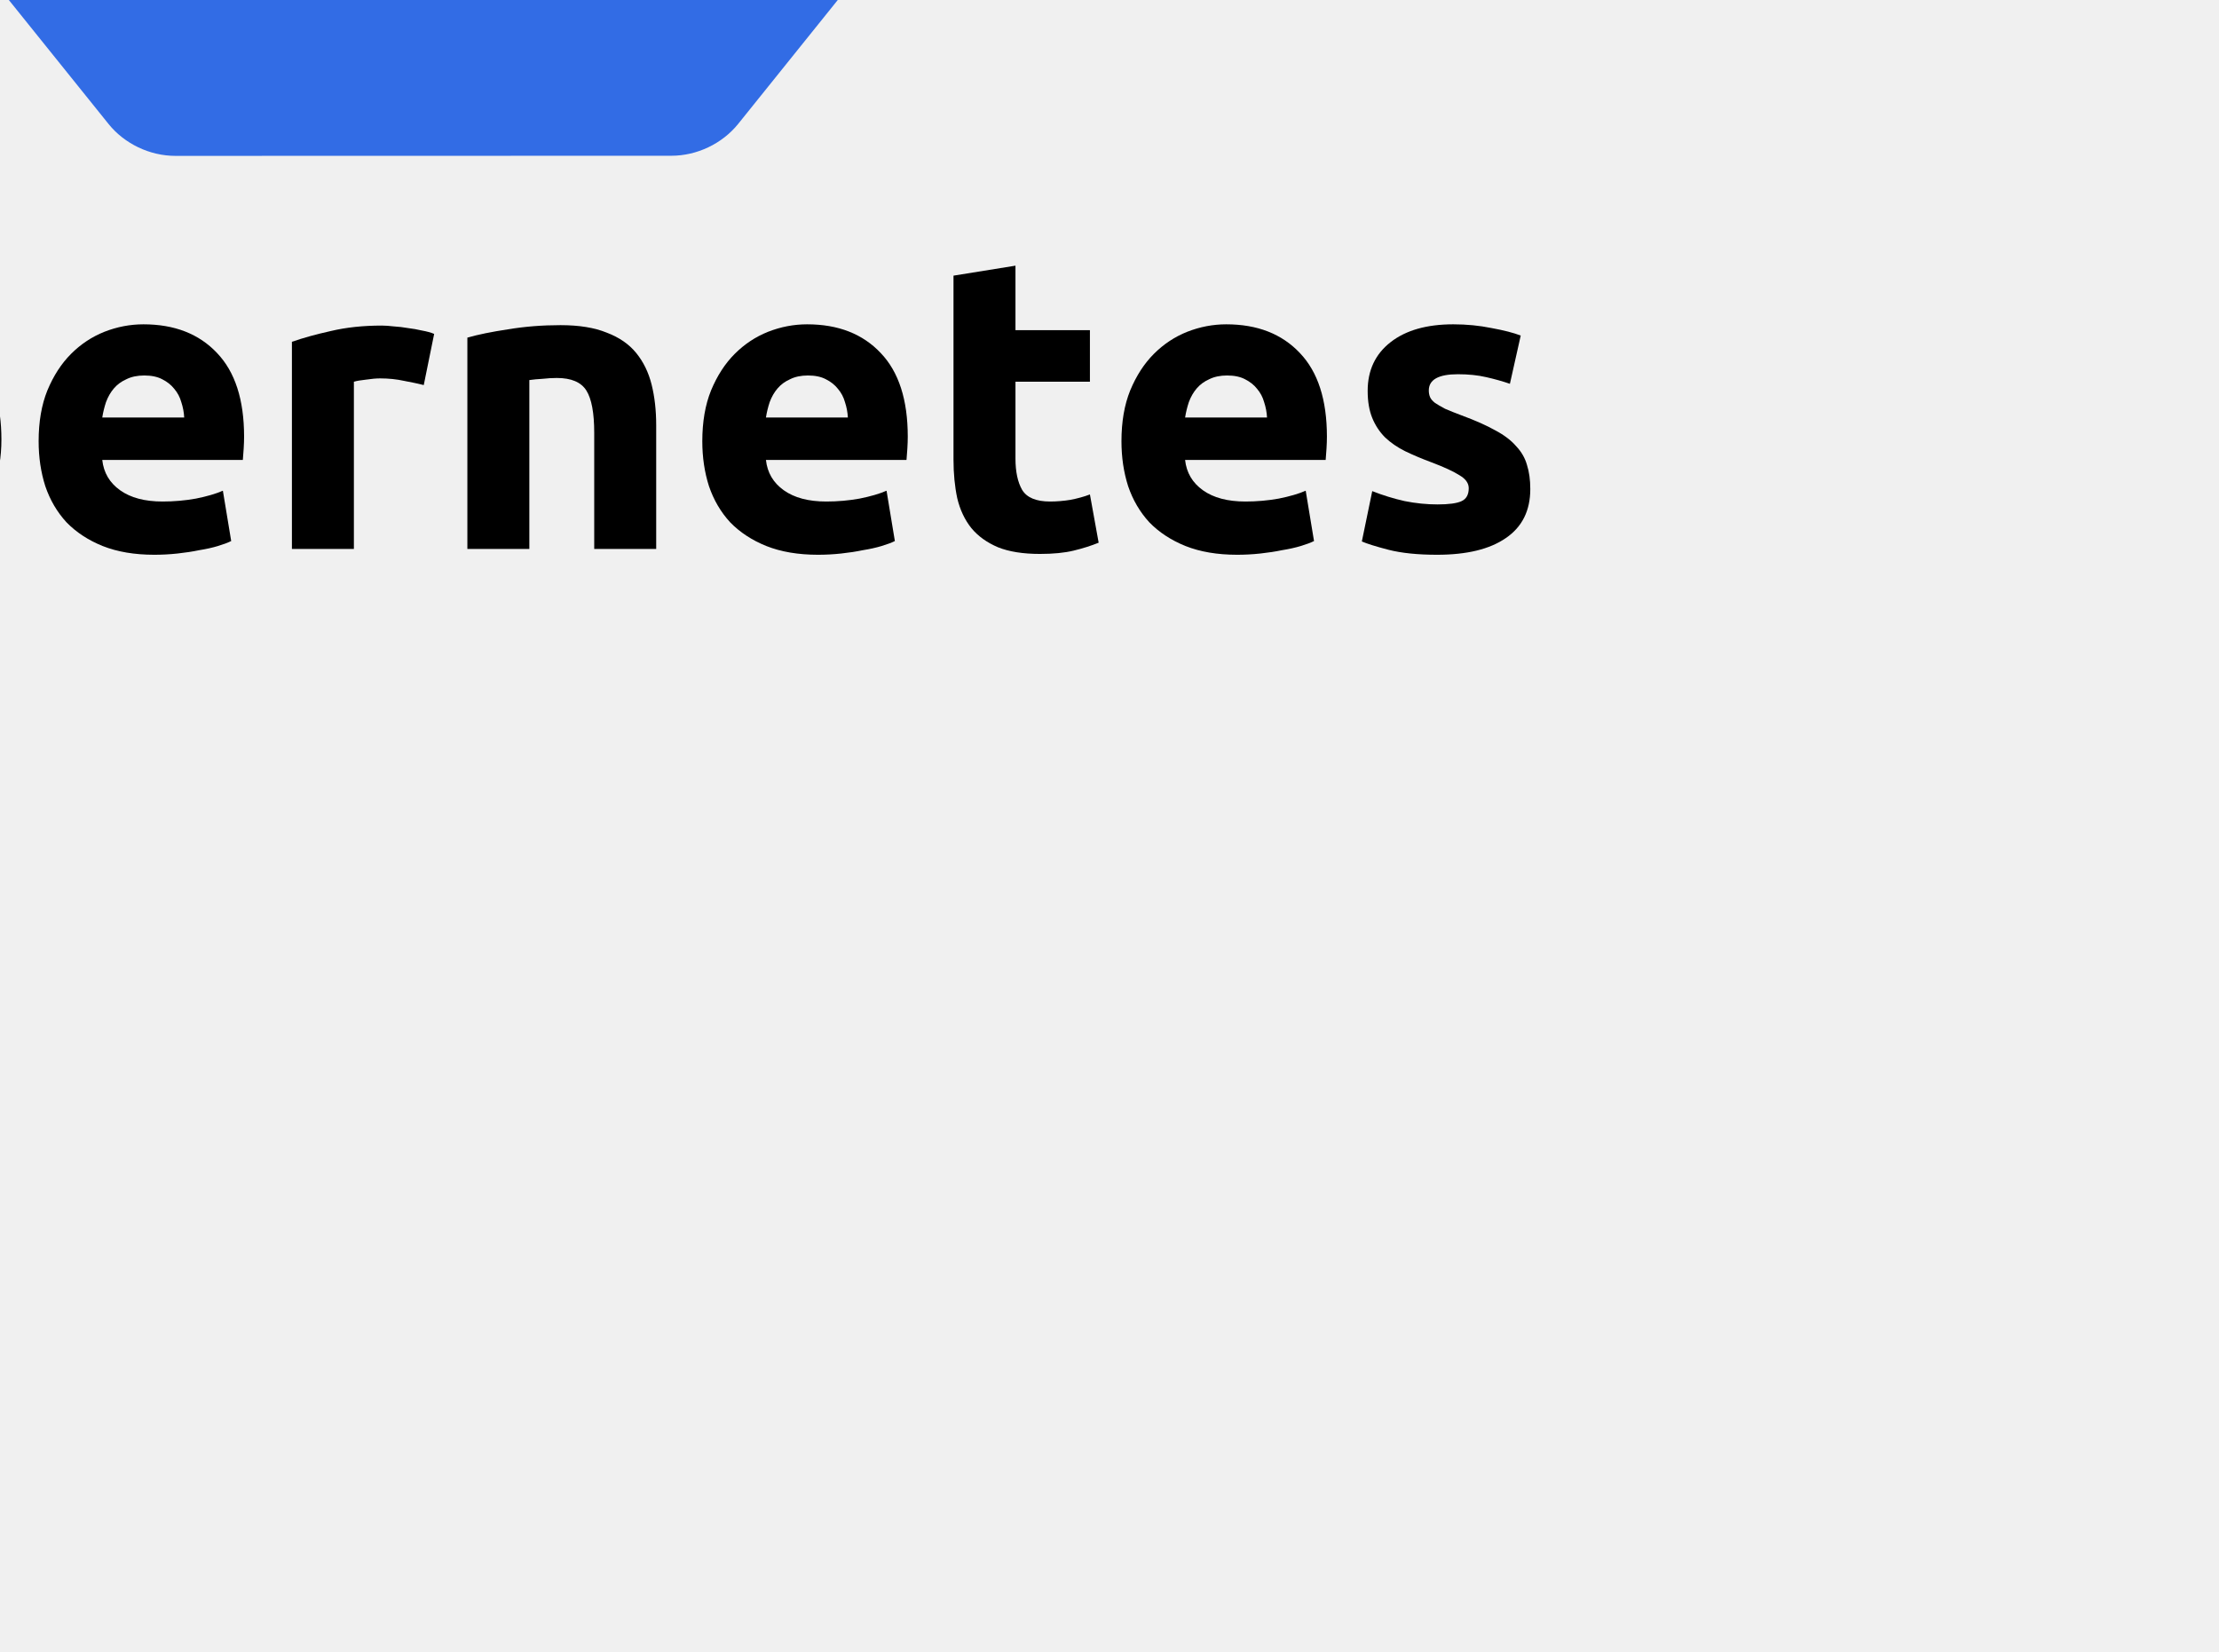
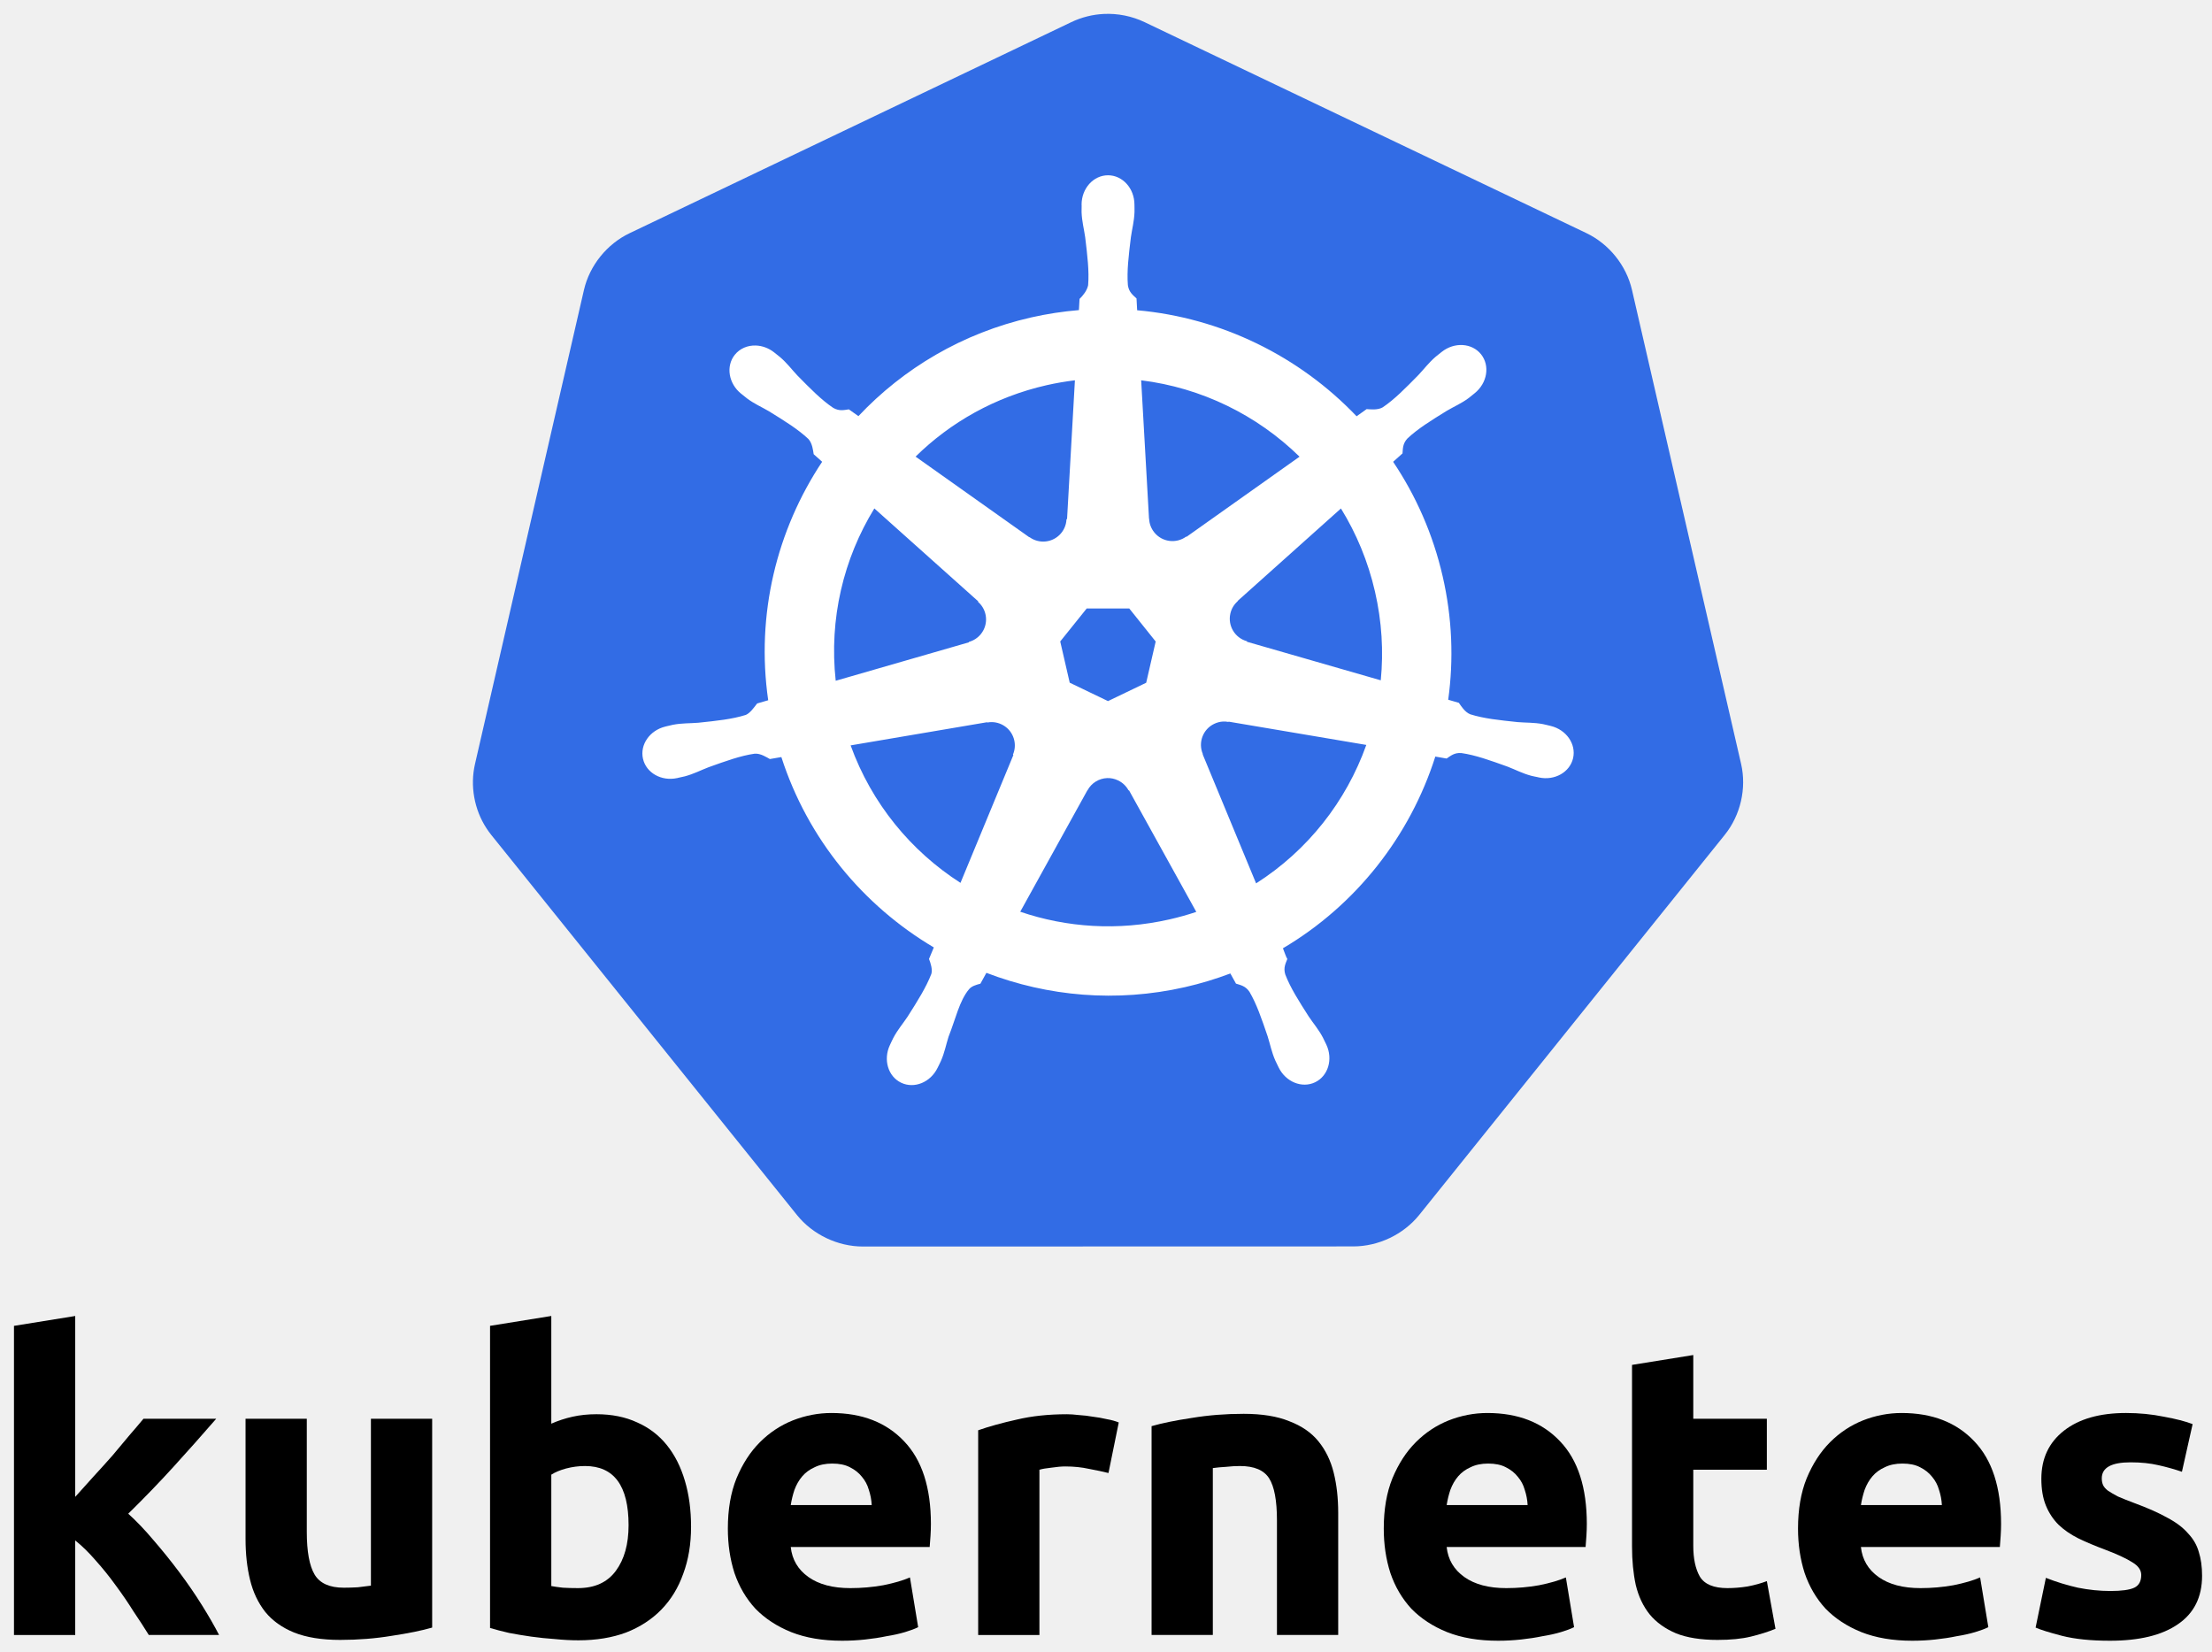
- <svg xmlns="http://www.w3.org/2000/svg" version="1.1" id="svg2" x="0px" y="0px" viewBox="1 2 442 329" enable-background="new -138 -218.175 445.817 332.825" xml:space="preserve">
+ <svg xmlns="http://www.w3.org/2000/svg" version="1.1" id="svg2" x="0px" y="0px" viewBox="-138 -218.175 445.817 332.825" enable-background="new -138 -218.175 445.817 332.825" xml:space="preserve">
  <g id="layer1" transform="translate(-6.105121,-305.3655)">
    <g id="text4373">
      <path id="path2985" d="M-116.734,388.859c1.215-1.325,2.458-2.706,3.728-4.142c1.325-1.436,2.596-2.844,3.811-4.225    c1.215-1.436,2.347-2.789,3.397-4.059c1.105-1.27,2.043-2.375,2.817-3.314h14.663c-2.927,3.369-5.799,6.6-8.616,9.693    c-2.762,3.038-5.799,6.186-9.113,9.444c1.657,1.491,3.369,3.286,5.136,5.385c1.767,2.044,3.479,4.17,5.136,6.379    c1.657,2.209,3.176,4.418,4.556,6.628c1.381,2.209,2.541,4.225,3.479,6.048h-14.166c-0.884-1.436-1.905-3.01-3.065-4.722    c-1.105-1.767-2.292-3.507-3.562-5.219c-1.27-1.767-2.623-3.452-4.059-5.053c-1.381-1.602-2.762-2.955-4.142-4.059v19.054h-12.344    v-62.299l12.344-1.988V388.859" />
      <path id="path2987" d="M-44.795,415.204c-2.099,0.608-4.805,1.16-8.119,1.657c-3.314,0.552-6.793,0.828-10.438,0.828    c-3.7,0-6.793-0.497-9.279-1.491c-2.43-0.994-4.363-2.375-5.799-4.142c-1.436-1.823-2.458-3.977-3.065-6.462    c-0.608-2.485-0.911-5.219-0.911-8.202v-24.273h12.344v22.782c0,3.977,0.525,6.849,1.574,8.616    c1.049,1.767,3.01,2.651,5.882,2.651c0.884,0,1.823-0.028,2.817-0.083c0.994-0.11,1.878-0.221,2.651-0.331v-33.635h12.344    L-44.795,415.204" />
      <path id="path2989" d="M-5.208,394.576c0-7.953-2.927-11.93-8.782-11.93c-1.27,0-2.541,0.166-3.811,0.497    c-1.215,0.331-2.209,0.746-2.982,1.243v22.451c0.608,0.11,1.381,0.221,2.32,0.331c0.939,0.055,1.961,0.083,3.065,0.083    c3.369,0,5.91-1.16,7.622-3.479C-6.064,401.452-5.208,398.387-5.208,394.576 M7.384,394.907c0,3.48-0.525,6.628-1.574,9.444    c-0.994,2.817-2.458,5.219-4.391,7.207c-1.933,1.988-4.308,3.535-7.125,4.639c-2.817,1.049-6.02,1.574-9.61,1.574    c-1.491,0-3.065-0.083-4.722-0.249c-1.602-0.11-3.203-0.276-4.805-0.497c-1.546-0.221-3.038-0.469-4.474-0.746    c-1.436-0.331-2.706-0.663-3.811-0.994v-60.891l12.344-1.988v21.705c1.381-0.607,2.817-1.077,4.308-1.408    c1.491-0.331,3.093-0.497,4.805-0.497c3.093,0,5.827,0.552,8.202,1.657c2.375,1.049,4.363,2.568,5.965,4.556    c1.602,1.988,2.817,4.391,3.645,7.207C6.97,388.39,7.384,391.483,7.384,394.907" />
      <path id="path2991" d="M14.8,395.239c0-3.866,0.58-7.235,1.74-10.107c1.215-2.927,2.789-5.357,4.722-7.29    c1.933-1.933,4.142-3.397,6.628-4.391c2.541-0.994,5.136-1.491,7.787-1.491c6.186,0,11.074,1.905,14.663,5.716    c3.59,3.756,5.385,9.306,5.385,16.652c0,0.718-0.028,1.519-0.083,2.402c-0.055,0.828-0.111,1.574-0.166,2.237H27.475    c0.276,2.541,1.464,4.556,3.562,6.048c2.099,1.491,4.915,2.237,8.45,2.237c2.264,0,4.474-0.193,6.628-0.58    c2.209-0.442,4.004-0.966,5.385-1.574l1.657,10.024c-0.663,0.331-1.546,0.663-2.651,0.994c-1.105,0.331-2.347,0.608-3.728,0.828    c-1.326,0.276-2.762,0.497-4.308,0.663c-1.546,0.166-3.093,0.249-4.639,0.249c-3.921,0-7.346-0.58-10.273-1.74    c-2.872-1.16-5.274-2.734-7.207-4.722c-1.878-2.043-3.286-4.446-4.225-7.207C15.242,401.424,14.8,398.442,14.8,395.239     M43.796,390.516c-0.055-1.049-0.249-2.071-0.58-3.065c-0.276-0.994-0.746-1.878-1.408-2.651    c-0.608-0.773-1.408-1.408-2.403-1.905c-0.939-0.497-2.126-0.746-3.562-0.746c-1.381,0-2.568,0.249-3.562,0.746    c-0.994,0.442-1.823,1.049-2.485,1.823c-0.663,0.773-1.187,1.685-1.574,2.734c-0.331,0.994-0.58,2.016-0.746,3.065L43.796,390.516    " />
      <path id="path2993" d="M91.513,384.055c-1.105-0.276-2.403-0.552-3.894-0.828c-1.491-0.331-3.093-0.497-4.805-0.497    c-0.773,0-1.712,0.083-2.817,0.249c-1.049,0.111-1.85,0.249-2.402,0.414v33.304H65.251v-41.257    c2.209-0.773,4.805-1.491,7.787-2.154c3.038-0.718,6.407-1.077,10.107-1.077c0.663,0,1.464,0.055,2.403,0.166    c0.939,0.055,1.878,0.166,2.817,0.331c0.939,0.111,1.878,0.276,2.817,0.497c0.939,0.166,1.74,0.387,2.403,0.663L91.513,384.055" />
      <path id="path2995" d="M100.201,374.61c2.099-0.607,4.805-1.16,8.119-1.657c3.314-0.552,6.793-0.828,10.438-0.828    c3.7,0,6.766,0.497,9.196,1.491c2.485,0.939,4.446,2.292,5.882,4.059c1.436,1.767,2.458,3.866,3.065,6.296    c0.607,2.43,0.911,5.136,0.911,8.119v24.605h-12.344v-23.114c0-3.977-0.525-6.793-1.574-8.45c-1.049-1.657-3.01-2.485-5.882-2.485    c-0.884,0-1.823,0.055-2.817,0.166c-0.994,0.055-1.878,0.138-2.651,0.249v33.635h-12.344V374.61" />
      <path id="path2997" d="M146.996,395.239c0-3.866,0.58-7.235,1.74-10.107c1.215-2.927,2.789-5.357,4.722-7.29    c1.933-1.933,4.142-3.397,6.628-4.391c2.541-0.994,5.136-1.491,7.787-1.491c6.186,0,11.074,1.905,14.663,5.716    c3.59,3.756,5.385,9.306,5.385,16.652c0,0.718-0.028,1.519-0.083,2.402c-0.055,0.828-0.11,1.574-0.166,2.237h-28.001    c0.276,2.541,1.464,4.556,3.562,6.048c2.099,1.491,4.915,2.237,8.45,2.237c2.264,0,4.474-0.193,6.628-0.58    c2.209-0.442,4.004-0.966,5.385-1.574l1.657,10.024c-0.663,0.331-1.546,0.663-2.651,0.994c-1.105,0.331-2.347,0.608-3.728,0.828    c-1.326,0.276-2.762,0.497-4.308,0.663c-1.546,0.166-3.093,0.249-4.639,0.249c-3.921,0-7.346-0.58-10.273-1.74    c-2.872-1.16-5.274-2.734-7.207-4.722c-1.878-2.043-3.286-4.446-4.225-7.207C147.437,401.424,146.996,398.442,146.996,395.239     M175.991,390.516c-0.055-1.049-0.249-2.071-0.58-3.065c-0.276-0.994-0.746-1.878-1.408-2.651    c-0.608-0.773-1.408-1.408-2.402-1.905c-0.939-0.497-2.126-0.746-3.562-0.746c-1.381,0-2.568,0.249-3.562,0.746    c-0.994,0.442-1.823,1.049-2.485,1.823c-0.663,0.773-1.187,1.685-1.574,2.734c-0.331,0.994-0.58,2.016-0.746,3.065    L175.991,390.516" />
      <path id="path2999" d="M197.032,362.266l12.344-1.988v12.841h14.829v10.273h-14.829v15.326c0,2.596,0.442,4.667,1.325,6.213    c0.939,1.546,2.789,2.32,5.551,2.32c1.326,0,2.679-0.11,4.059-0.331c1.436-0.276,2.734-0.635,3.894-1.077l1.74,9.61    c-1.491,0.608-3.148,1.132-4.971,1.574c-1.823,0.442-4.059,0.663-6.71,0.663c-3.369,0-6.158-0.442-8.367-1.326    c-2.209-0.939-3.977-2.209-5.302-3.811c-1.326-1.657-2.264-3.645-2.817-5.965c-0.497-2.32-0.746-4.888-0.746-7.705    L197.032,362.266" />
      <path id="path3001" d="M230.487,395.239c0-3.866,0.58-7.235,1.74-10.107c1.215-2.927,2.789-5.357,4.722-7.29    c1.933-1.933,4.142-3.397,6.628-4.391c2.541-0.994,5.136-1.491,7.787-1.491c6.186,0,11.074,1.905,14.663,5.716    c3.59,3.756,5.385,9.306,5.385,16.652c0,0.718-0.028,1.519-0.083,2.402c-0.055,0.828-0.11,1.574-0.166,2.237h-28.001    c0.276,2.541,1.464,4.556,3.562,6.048c2.099,1.491,4.915,2.237,8.45,2.237c2.264,0,4.474-0.193,6.628-0.58    c2.209-0.442,4.004-0.966,5.385-1.574l1.657,10.024c-0.663,0.331-1.546,0.663-2.651,0.994c-1.105,0.331-2.347,0.608-3.728,0.828    c-1.326,0.276-2.762,0.497-4.308,0.663c-1.546,0.166-3.093,0.249-4.639,0.249c-3.921,0-7.346-0.58-10.273-1.74    c-2.872-1.16-5.274-2.734-7.207-4.722c-1.878-2.043-3.286-4.446-4.225-7.207C230.929,401.424,230.487,398.442,230.487,395.239     M259.483,390.516c-0.055-1.049-0.249-2.071-0.58-3.065c-0.276-0.994-0.746-1.878-1.408-2.651    c-0.608-0.773-1.408-1.408-2.402-1.905c-0.939-0.497-2.126-0.746-3.562-0.746c-1.381,0-2.568,0.249-3.562,0.746    c-0.994,0.442-1.823,1.049-2.485,1.823c-0.663,0.773-1.187,1.685-1.574,2.734c-0.331,0.994-0.58,2.016-0.746,3.065    L259.483,390.516" />
      <path id="path3003" d="M293.448,407.831c2.264,0,3.866-0.221,4.805-0.663c0.939-0.442,1.408-1.298,1.408-2.568    c0-0.994-0.608-1.85-1.823-2.568c-1.215-0.773-3.065-1.629-5.551-2.568c-1.933-0.718-3.7-1.464-5.302-2.237    c-1.546-0.773-2.872-1.684-3.977-2.734c-1.105-1.105-1.961-2.402-2.568-3.894c-0.608-1.491-0.911-3.286-0.911-5.385    c0-4.087,1.519-7.318,4.556-9.693c3.038-2.375,7.207-3.562,12.51-3.562c2.651,0,5.192,0.249,7.622,0.746    c2.43,0.442,4.363,0.939,5.799,1.491l-2.154,9.61c-1.436-0.497-3.01-0.939-4.722-1.326c-1.657-0.387-3.535-0.58-5.633-0.58    c-3.866,0-5.799,1.077-5.799,3.231c0,0.497,0.083,0.939,0.249,1.326c0.166,0.387,0.497,0.773,0.994,1.16    c0.497,0.331,1.16,0.718,1.988,1.16c0.884,0.387,1.988,0.828,3.314,1.326c2.706,0.994,4.943,1.988,6.71,2.982    c1.767,0.939,3.148,1.988,4.142,3.148c1.049,1.105,1.767,2.347,2.154,3.728c0.442,1.381,0.663,2.982,0.663,4.805    c0,4.308-1.629,7.566-4.888,9.776c-3.203,2.209-7.76,3.314-13.669,3.314c-3.866,0-7.097-0.331-9.693-0.994    c-2.541-0.663-4.308-1.215-5.302-1.657l2.071-10.024c2.099,0.828,4.253,1.491,6.462,1.988    C289.112,407.61,291.294,407.831,293.448,407.831" />
    </g>
  </g>
  <g>
-     <polygon fill="#FFFFFF" points="85.304,-204.478 179.277,-159.606 202.497,-58.756 137.477,22.126 33.179,22.136 -31.858,-58.732 &#10;&#09;&#09;-8.661,-159.585 &#09;" />
-     <polygon fill="none" points="85.304,-204.478 179.277,-159.606 202.497,-58.756 137.477,22.125 33.179,22.136 -31.858,-58.732 &#10;&#09;&#09;-8.661,-159.585 &#09;" />
+     <polygon fill="#FFFFFF" points="85.304,-204.478 179.277,-159.606 202.497,-58.756 137.477,22.126 33.179,22.136 -31.858,-58.732    -8.661,-159.585  " />
+     <polygon fill="none" points="85.304,-204.478 179.277,-159.606 202.497,-58.756 137.477,22.125 33.179,22.136 -31.858,-58.732    -8.661,-159.585  " />
    <path fill="#326CE5" d="M84.433-215.362c-2.257,0.112-4.49,0.678-6.524,1.651l-89.009,42.529c-4.589,2.191-8.077,6.528-9.21,11.451   l-21.958,95.533c-1.012,4.388-0.158,9.168,2.31,12.944c0.301,0.462,0.622,0.911,0.968,1.343l61.61,76.603   c3.175,3.947,8.214,6.354,13.306,6.352l98.801-0.023c5.089,0.004,10.128-2.398,13.307-6.341l61.586-76.613   c3.178-3.949,4.424-9.359,3.29-14.287l-21.994-95.532c-1.133-4.925-4.621-9.261-9.208-11.453l-89.021-42.506   C90.13-214.933,87.264-215.506,84.433-215.362z" />
    <path fill="#FFFFFF" d="M85.142-61.364c0.738-0.026,1.487,0.125,2.199,0.468c0.932,0.448,1.652,1.154,2.106,2.003h0.101   l13.559,24.498c-1.761,0.589-3.57,1.094-5.42,1.514c-10.368,2.355-20.704,1.642-30.064-1.547l13.524-24.454h0.023   C81.981-60.398,83.52-61.304,85.142-61.364z M61.909-72.645c2.116,0.029,4.016,1.499,4.507,3.653   c0.231,1.009,0.119,2.009-0.261,2.892l0.08,0.102L55.58-40.247c-9.963-6.393-17.898-15.964-22.142-27.707l27.502-4.667l0.046,0.057   C61.295-72.622,61.606-72.65,61.909-72.645z M108.502-72.759c0.365-0.02,0.728,0.014,1.081,0.08l0.046-0.057l27.743,4.689   c-4.061,11.407-11.831,21.29-22.211,27.903l-10.768-26.012l0.034-0.046c-0.989-2.298,0-4.994,2.277-6.09   C107.287-72.574,107.896-72.729,108.502-72.759z M81.023-95.549h8.572l5.327,6.66l-1.912,8.31l-7.697,3.7l-7.718-3.71l-1.912-8.31   L81.023-95.549z M132.261-115.699c3.109,5.039,5.462,10.667,6.864,16.768c1.386,6.028,1.733,12.046,1.162,17.862l-26.956-7.764   l-0.023-0.114c-2.414-0.66-3.897-3.115-3.335-5.578c0.229-1.009,0.765-1.862,1.49-2.494l-0.01-0.057L132.261-115.699z    M38.22-115.709l20.923,18.714l-0.023,0.114c1.889,1.642,2.167,4.492,0.592,6.466c-0.646,0.809-1.51,1.351-2.437,1.606   l-0.023,0.091l-26.819,7.741C29.068-93.459,32.008-105.594,38.22-115.709z M91.996-141.529c12.122,1.492,23.331,6.98,31.921,15.391   l-22.768,16.142l-0.08-0.034c-2.021,1.477-4.868,1.11-6.442-0.864c-0.646-0.809-0.986-1.761-1.025-2.722l-0.023-0.01   L91.996-141.529z M78.643-141.529l-1.583,27.947l-0.114,0.057c-0.105,2.501-2.163,4.497-4.688,4.497   c-1.035,0-1.991-0.331-2.768-0.898l-0.044,0.023L46.53-126.149c7.042-6.926,16.051-12.044,26.431-14.401   C74.859-140.98,76.754-141.3,78.643-141.529z M85.313-182.852c-2.942,0.002-5.327,2.652-5.327,5.92   c0,0.051,0.011,0.099,0.013,0.149c-0.005,0.443-0.027,0.978-0.013,1.366c0.071,1.885,0.482,3.328,0.729,5.066   c0.448,3.717,0.823,6.8,0.592,9.664c-0.226,1.081-1.021,2.069-1.731,2.755l-0.127,2.254c-3.196,0.265-6.415,0.751-9.63,1.48   c-13.833,3.141-25.743,10.267-34.811,19.888c-0.589-0.402-1.619-1.14-1.925-1.366c-0.952,0.128-1.912,0.422-3.164-0.308   c-2.383-1.604-4.555-3.82-7.182-6.489c-1.204-1.275-2.076-2.492-3.508-3.723c-0.324-0.28-0.82-0.657-1.183-0.945   c-1.119-0.891-2.437-1.355-3.712-1.4c-1.636-0.057-3.214,0.584-4.246,1.878c-1.834,2.3-1.247,5.817,1.309,7.855   c0.027,0.021,0.053,0.037,0.08,0.057c0.351,0.285,0.781,0.649,1.105,0.887c1.517,1.121,2.905,1.695,4.416,2.585   c3.186,1.968,5.827,3.6,7.922,5.568c0.818,0.872,0.963,2.408,1.071,3.074l1.708,1.524c-9.141,13.757-13.372,30.749-10.872,48.063   l-2.23,0.649c-0.589,0.76-1.42,1.955-2.29,2.31c-2.741,0.863-5.825,1.181-9.55,1.571c-1.75,0.146-3.259,0.059-5.112,0.411   c-0.408,0.076-0.977,0.224-1.423,0.329c-0.016,0.004-0.03,0.009-0.046,0.013c-0.023,0.005-0.055,0.016-0.078,0.021   c-3.141,0.76-5.159,3.646-4.509,6.489c0.649,2.846,3.718,4.575,6.877,3.893c0.023-0.005,0.055-0.005,0.08-0.01   c0.036-0.009,0.066-0.025,0.101-0.034c0.441-0.098,0.993-0.204,1.379-0.308c1.821-0.489,3.141-1.206,4.781-1.834   c3.524-1.263,6.444-2.32,9.288-2.732c1.188-0.092,2.44,0.734,3.063,1.081l2.321-0.398c5.345,16.568,16.544,29.961,30.726,38.363   l-0.968,2.323c0.348,0.902,0.733,2.122,0.473,3.013c-1.034,2.681-2.805,5.511-4.822,8.666c-0.977,1.458-1.976,2.59-2.856,4.258   c-0.212,0.398-0.48,1.012-0.683,1.434c-1.37,2.931-0.367,6.305,2.264,7.57c2.647,1.275,5.932-0.07,7.355-3.004   c0.001-0.005,0.009-0.007,0.01-0.012c0.002-0.002-0.002-0.007,0-0.011c0.203-0.416,0.489-0.964,0.66-1.355   c0.756-1.729,1.007-3.211,1.537-4.883c1.411-3.541,2.184-7.257,4.125-9.571c0.532-0.633,1.398-0.878,2.296-1.119l1.206-2.186   c12.364,4.746,26.202,6.019,40.027,2.881c3.153-0.717,6.197-1.644,9.141-2.755c0.338,0.601,0.969,1.757,1.138,2.049   c0.913,0.297,1.908,0.45,2.719,1.651c1.453,2.479,2.446,5.415,3.656,8.96c0.53,1.672,0.793,3.154,1.547,4.882   c0.173,0.395,0.457,0.95,0.66,1.366c1.42,2.946,4.716,4.294,7.366,3.017c2.631-1.266,3.636-4.64,2.266-7.57   c-0.204-0.421-0.484-1.035-0.696-1.433c-0.88-1.668-1.88-2.789-2.856-4.246c-2.017-3.156-3.691-5.778-4.724-8.46   c-0.432-1.382,0.073-2.243,0.409-3.141c-0.201-0.231-0.633-1.537-0.887-2.152c14.738-8.702,25.608-22.594,30.713-38.636   c0.69,0.108,1.889,0.32,2.277,0.398c0.802-0.528,1.539-1.219,2.983-1.105c2.844,0.411,5.765,1.468,9.291,2.732   c1.638,0.628,2.958,1.357,4.781,1.845c0.384,0.103,0.935,0.199,1.377,0.295c0.036,0.009,0.067,0.027,0.103,0.034   c0.023,0.005,0.057,0.007,0.078,0.012c3.159,0.679,6.227-1.05,6.877-3.894c0.649-2.844-1.368-5.731-4.507-6.489   c-0.457-0.103-1.105-0.281-1.55-0.365c-1.853-0.35-3.362-0.263-5.11-0.409c-3.725-0.391-6.811-0.708-9.552-1.571   c-1.117-0.434-1.912-1.764-2.3-2.312l-2.15-0.626c1.115-8.07,0.815-16.469-1.117-24.874c-1.948-8.481-5.391-16.24-9.982-23.074   c0.551-0.502,1.594-1.425,1.889-1.697c0.087-0.955,0.012-1.958,1.001-3.017c2.096-1.967,4.737-3.598,7.924-5.567   c1.512-0.889,2.91-1.462,4.427-2.583c0.343-0.255,0.813-0.657,1.172-0.946c2.556-2.039,3.145-5.553,1.309-7.855   c-1.834-2.3-5.39-2.517-7.945-0.477c-0.363,0.288-0.857,0.663-1.183,0.944c-1.432,1.231-2.315,2.446-3.518,3.723   c-2.627,2.668-4.799,4.895-7.182,6.499c-1.034,0.602-2.547,0.393-3.234,0.352l-2.026,1.446   c-11.555-12.116-27.287-19.863-44.226-21.367c-0.048-0.71-0.11-1.992-0.127-2.378c-0.692-0.663-1.53-1.231-1.741-2.665   c-0.231-2.864,0.155-5.946,0.603-9.664c0.247-1.738,0.66-3.181,0.729-5.066c0.016-0.429-0.009-1.051-0.01-1.515   C90.64-180.2,88.257-182.852,85.313-182.852z" />
    <path fill="none" d="M85.142-61.364c0.738-0.026,1.487,0.125,2.199,0.468c0.932,0.448,1.652,1.154,2.106,2.003h0.101l13.559,24.498   c-1.761,0.589-3.57,1.094-5.42,1.514c-10.368,2.355-20.704,1.642-30.064-1.547l13.524-24.454h0.023   C81.981-60.398,83.52-61.304,85.142-61.364z M61.909-72.645c2.116,0.029,4.016,1.499,4.507,3.653   c0.231,1.009,0.119,2.009-0.261,2.892l0.08,0.102L55.58-40.247c-9.963-6.393-17.898-15.964-22.142-27.707l27.502-4.667l0.046,0.057   C61.295-72.622,61.606-72.65,61.909-72.645z M108.502-72.759c0.365-0.02,0.728,0.014,1.081,0.08l0.046-0.057l27.743,4.689   c-4.061,11.407-11.831,21.29-22.211,27.903l-10.768-26.012l0.034-0.046c-0.989-2.298,0-4.994,2.277-6.09   C107.287-72.574,107.896-72.729,108.502-72.759z M81.023-95.549h8.572l5.327,6.66l-1.912,8.31l-7.697,3.7l-7.718-3.71l-1.912-8.31   L81.023-95.549z M132.261-115.699c3.109,5.039,5.462,10.667,6.864,16.768c1.386,6.028,1.733,12.046,1.162,17.862l-26.956-7.764   l-0.023-0.114c-2.414-0.66-3.897-3.115-3.335-5.578c0.229-1.009,0.765-1.862,1.49-2.494l-0.01-0.057L132.261-115.699z    M38.22-115.709l20.923,18.714l-0.023,0.114c1.889,1.642,2.167,4.492,0.592,6.466c-0.646,0.809-1.51,1.351-2.437,1.606   l-0.023,0.091l-26.819,7.741C29.068-93.459,32.008-105.594,38.22-115.709z M91.996-141.529c12.122,1.492,23.331,6.98,31.921,15.391   l-22.768,16.142l-0.08-0.034c-2.021,1.477-4.868,1.11-6.442-0.864c-0.646-0.809-0.986-1.761-1.025-2.722l-0.023-0.01   L91.996-141.529z M78.643-141.529l-1.583,27.947l-0.114,0.057c-0.105,2.501-2.163,4.497-4.688,4.497   c-1.035,0-1.991-0.331-2.768-0.898l-0.044,0.023L46.53-126.149c7.042-6.926,16.051-12.044,26.431-14.401   C74.859-140.98,76.754-141.3,78.643-141.529z M85.313-182.852c-2.942,0.002-5.327,2.652-5.327,5.92   c0,0.051,0.011,0.099,0.013,0.149c-0.005,0.443-0.027,0.978-0.013,1.366c0.071,1.885,0.482,3.328,0.729,5.066   c0.448,3.717,0.823,6.8,0.592,9.664c-0.226,1.081-1.021,2.069-1.731,2.755l-0.127,2.254c-3.196,0.265-6.415,0.751-9.63,1.48   c-13.833,3.141-25.743,10.267-34.811,19.888c-0.589-0.402-1.619-1.14-1.925-1.366c-0.952,0.128-1.912,0.422-3.164-0.308   c-2.383-1.604-4.555-3.82-7.182-6.489c-1.204-1.275-2.076-2.492-3.508-3.723c-0.324-0.28-0.82-0.657-1.183-0.945   c-1.119-0.891-2.437-1.355-3.712-1.4c-1.636-0.057-3.214,0.584-4.246,1.878c-1.834,2.3-1.247,5.817,1.309,7.855   c0.027,0.021,0.053,0.037,0.08,0.057c0.351,0.285,0.781,0.649,1.105,0.887c1.517,1.121,2.905,1.695,4.416,2.585   c3.186,1.968,5.827,3.6,7.922,5.568c0.818,0.872,0.963,2.408,1.071,3.074l1.708,1.524c-9.141,13.757-13.372,30.749-10.872,48.063   l-2.23,0.649c-0.589,0.76-1.42,1.955-2.29,2.31c-2.741,0.863-5.825,1.181-9.55,1.571c-1.75,0.146-3.259,0.059-5.112,0.411   c-0.408,0.076-0.977,0.224-1.423,0.329c-0.016,0.004-0.03,0.009-0.046,0.013c-0.023,0.005-0.055,0.016-0.078,0.021   c-3.141,0.76-5.159,3.646-4.509,6.489c0.649,2.846,3.718,4.575,6.877,3.893c0.023-0.005,0.055-0.005,0.08-0.01   c0.036-0.009,0.066-0.025,0.101-0.034c0.441-0.098,0.993-0.204,1.379-0.308c1.821-0.489,3.141-1.206,4.781-1.834   c3.524-1.263,6.444-2.32,9.288-2.732c1.188-0.092,2.44,0.734,3.063,1.081l2.321-0.398c5.345,16.568,16.544,29.961,30.726,38.363   l-0.968,2.323c0.348,0.902,0.733,2.122,0.473,3.013c-1.034,2.681-2.805,5.511-4.822,8.666c-0.977,1.458-1.976,2.59-2.856,4.258   c-0.212,0.398-0.48,1.012-0.683,1.434c-1.37,2.931-0.367,6.305,2.264,7.57c2.647,1.275,5.932-0.07,7.355-3.004   c0.001-0.005,0.009-0.007,0.01-0.012c0.002-0.002-0.002-0.007,0-0.011c0.203-0.416,0.489-0.964,0.66-1.355   c0.756-1.729,1.007-3.211,1.537-4.883c1.411-3.541,2.184-7.257,4.125-9.571c0.532-0.633,1.398-0.878,2.296-1.119l1.206-2.186   c12.364,4.746,26.202,6.019,40.027,2.881c3.153-0.717,6.197-1.644,9.141-2.755c0.338,0.601,0.969,1.757,1.138,2.049   c0.913,0.297,1.908,0.45,2.719,1.651c1.453,2.479,2.446,5.415,3.656,8.96c0.53,1.672,0.793,3.154,1.547,4.882   c0.173,0.395,0.457,0.95,0.66,1.366c1.42,2.946,4.716,4.294,7.366,3.017c2.631-1.266,3.636-4.64,2.266-7.57   c-0.204-0.421-0.484-1.035-0.696-1.433c-0.88-1.668-1.88-2.789-2.856-4.246c-2.017-3.156-3.691-5.778-4.724-8.46   c-0.432-1.382,0.073-2.243,0.409-3.141c-0.201-0.231-0.633-1.537-0.887-2.152c14.738-8.702,25.608-22.594,30.713-38.636   c0.69,0.108,1.889,0.32,2.277,0.398c0.802-0.528,1.539-1.219,2.983-1.105c2.844,0.411,5.765,1.468,9.291,2.732   c1.638,0.628,2.958,1.357,4.781,1.845c0.384,0.103,0.935,0.199,1.377,0.295c0.036,0.009,0.067,0.027,0.103,0.034   c0.023,0.005,0.057,0.007,0.078,0.012c3.159,0.679,6.227-1.05,6.877-3.894c0.649-2.844-1.368-5.731-4.507-6.489   c-0.457-0.103-1.105-0.281-1.55-0.365c-1.853-0.35-3.362-0.263-5.11-0.409c-3.725-0.391-6.811-0.708-9.552-1.571   c-1.117-0.434-1.912-1.764-2.3-2.312l-2.15-0.626c1.115-8.07,0.815-16.469-1.117-24.874c-1.948-8.481-5.391-16.24-9.982-23.074   c0.551-0.502,1.594-1.425,1.889-1.697c0.087-0.955,0.012-1.958,1.001-3.017c2.096-1.967,4.737-3.598,7.924-5.567   c1.512-0.889,2.91-1.462,4.427-2.583c0.343-0.255,0.813-0.657,1.172-0.946c2.556-2.039,3.145-5.553,1.309-7.855   c-1.834-2.3-5.39-2.517-7.945-0.477c-0.363,0.288-0.857,0.663-1.183,0.944c-1.432,1.231-2.315,2.446-3.518,3.723   c-2.627,2.668-4.799,4.895-7.182,6.499c-1.034,0.602-2.547,0.393-3.234,0.352l-2.026,1.446   c-11.555-12.116-27.287-19.863-44.226-21.367c-0.048-0.71-0.11-1.992-0.127-2.378c-0.692-0.663-1.53-1.231-1.741-2.665   c-0.231-2.864,0.155-5.946,0.603-9.664c0.247-1.738,0.66-3.181,0.729-5.066c0.016-0.429-0.009-1.051-0.01-1.515   C90.64-180.2,88.257-182.852,85.313-182.852z" />
  </g>
</svg>
